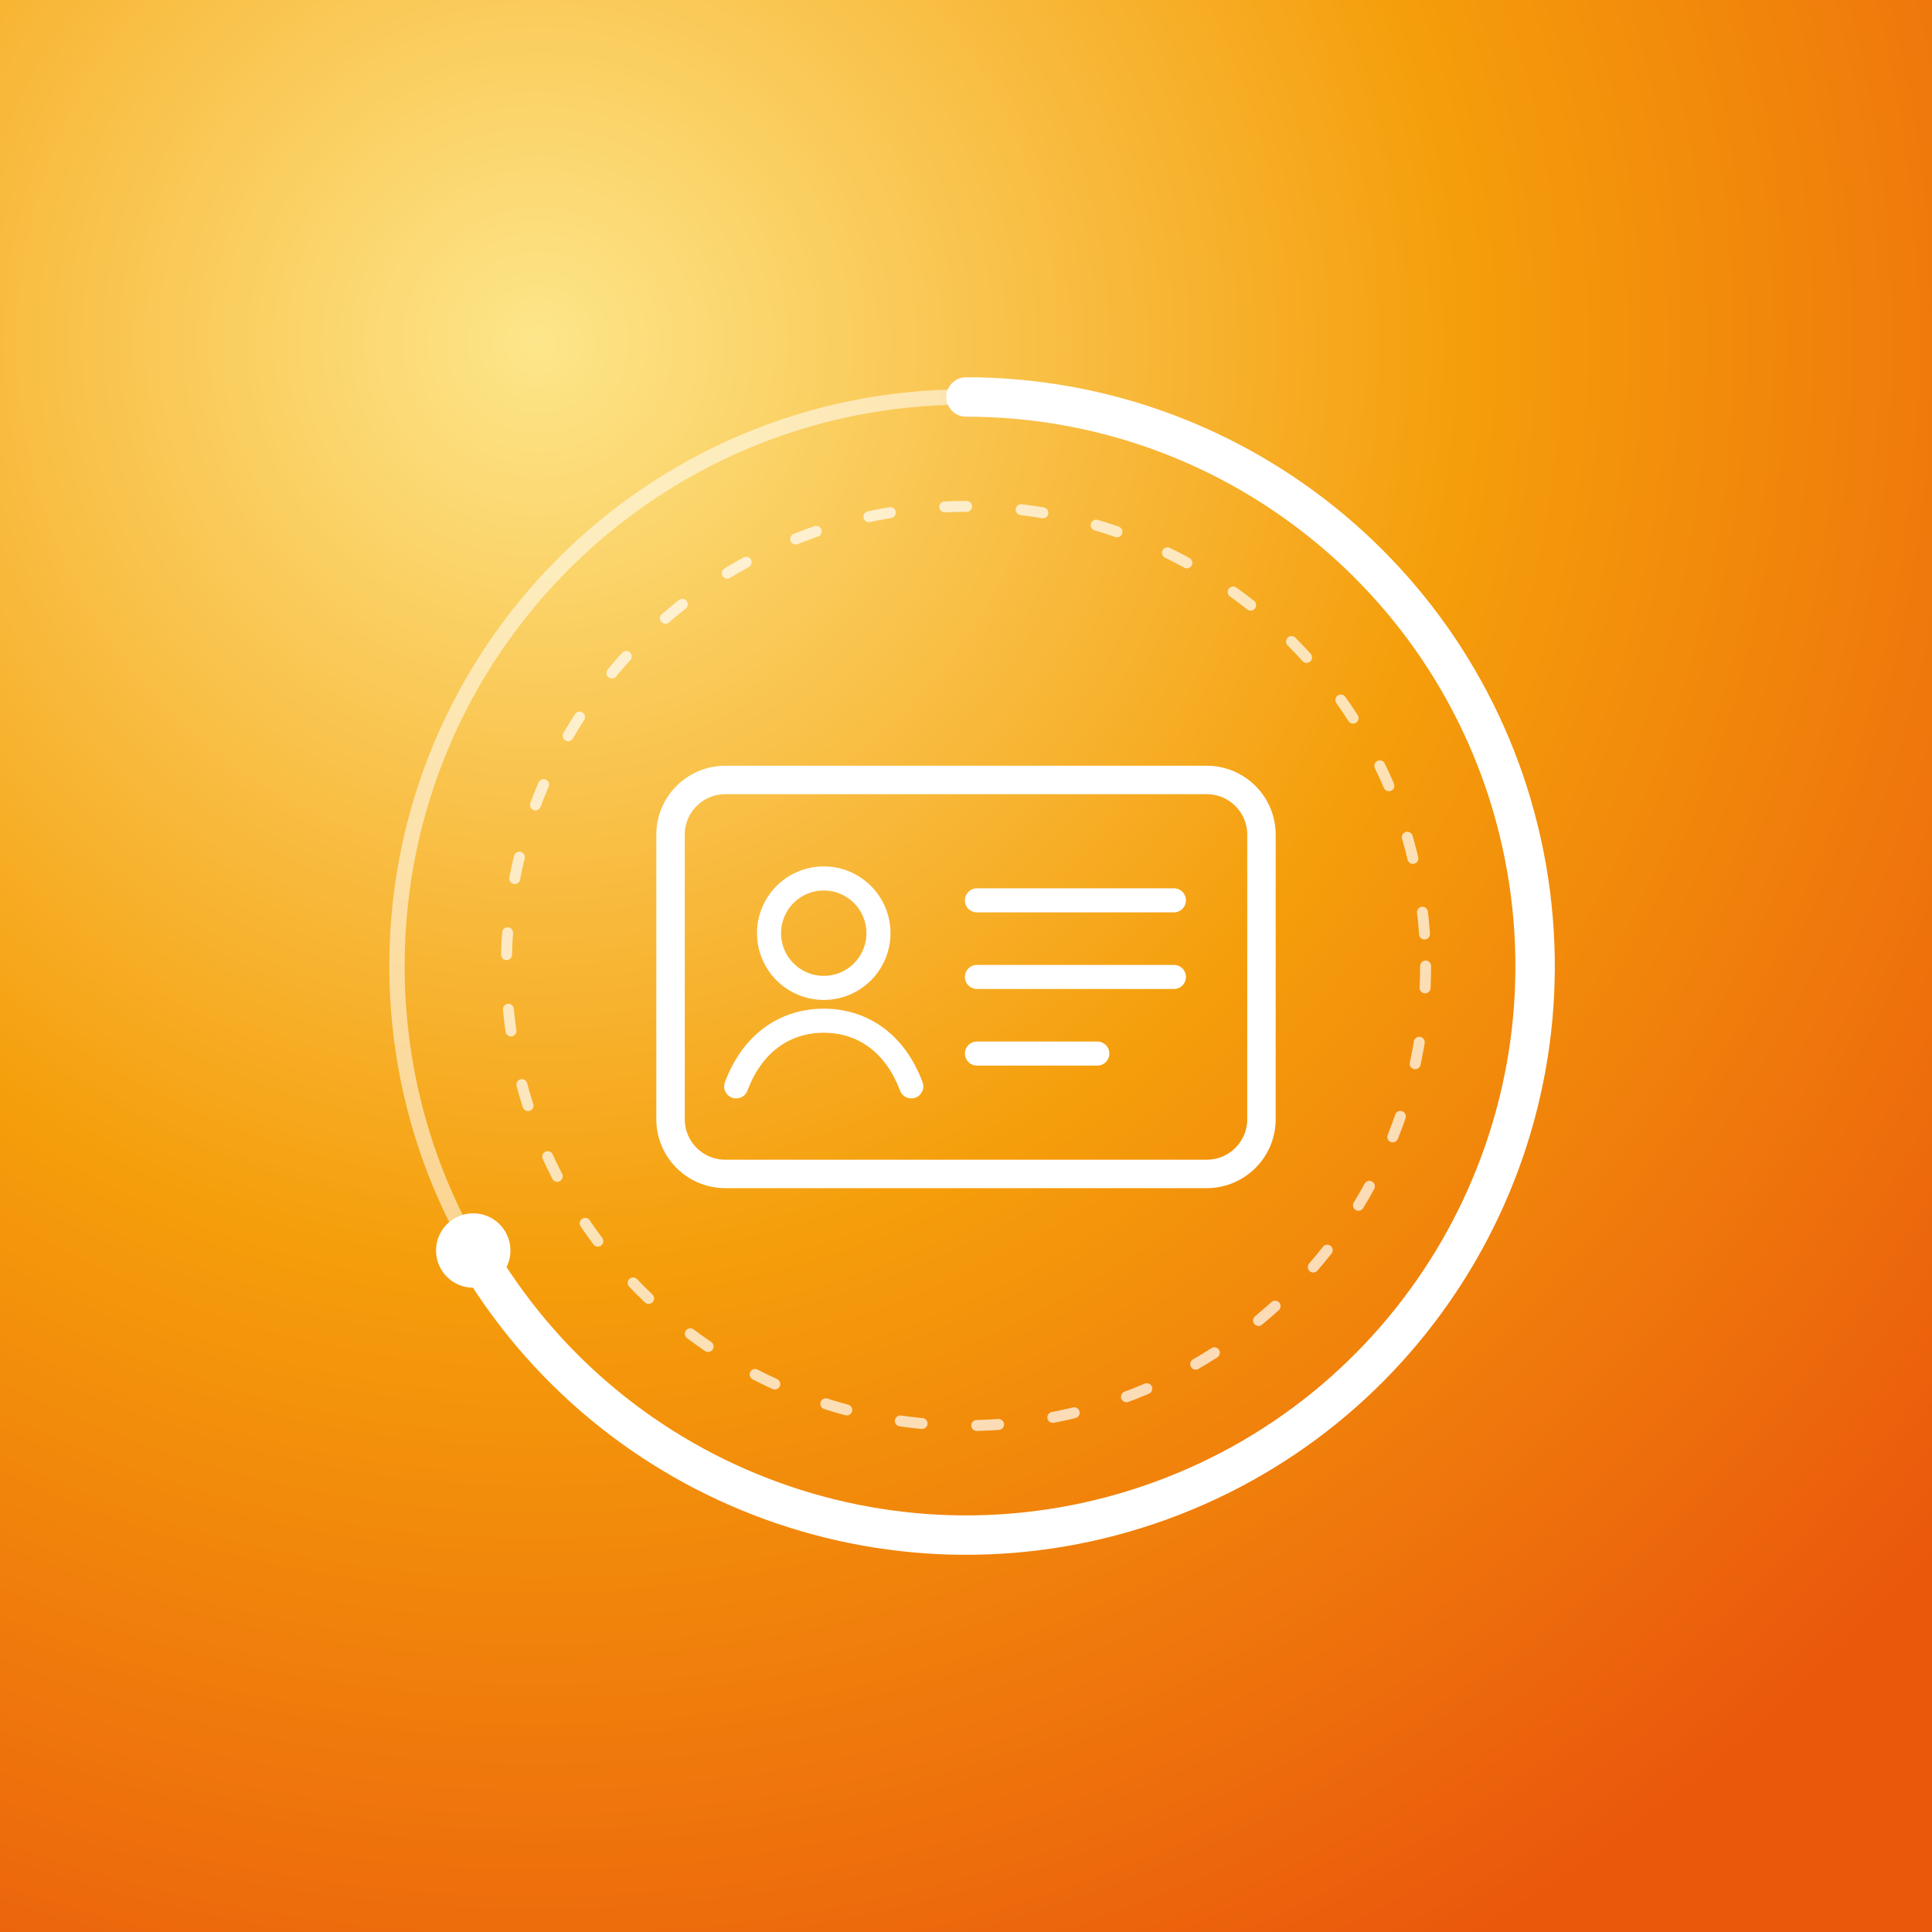
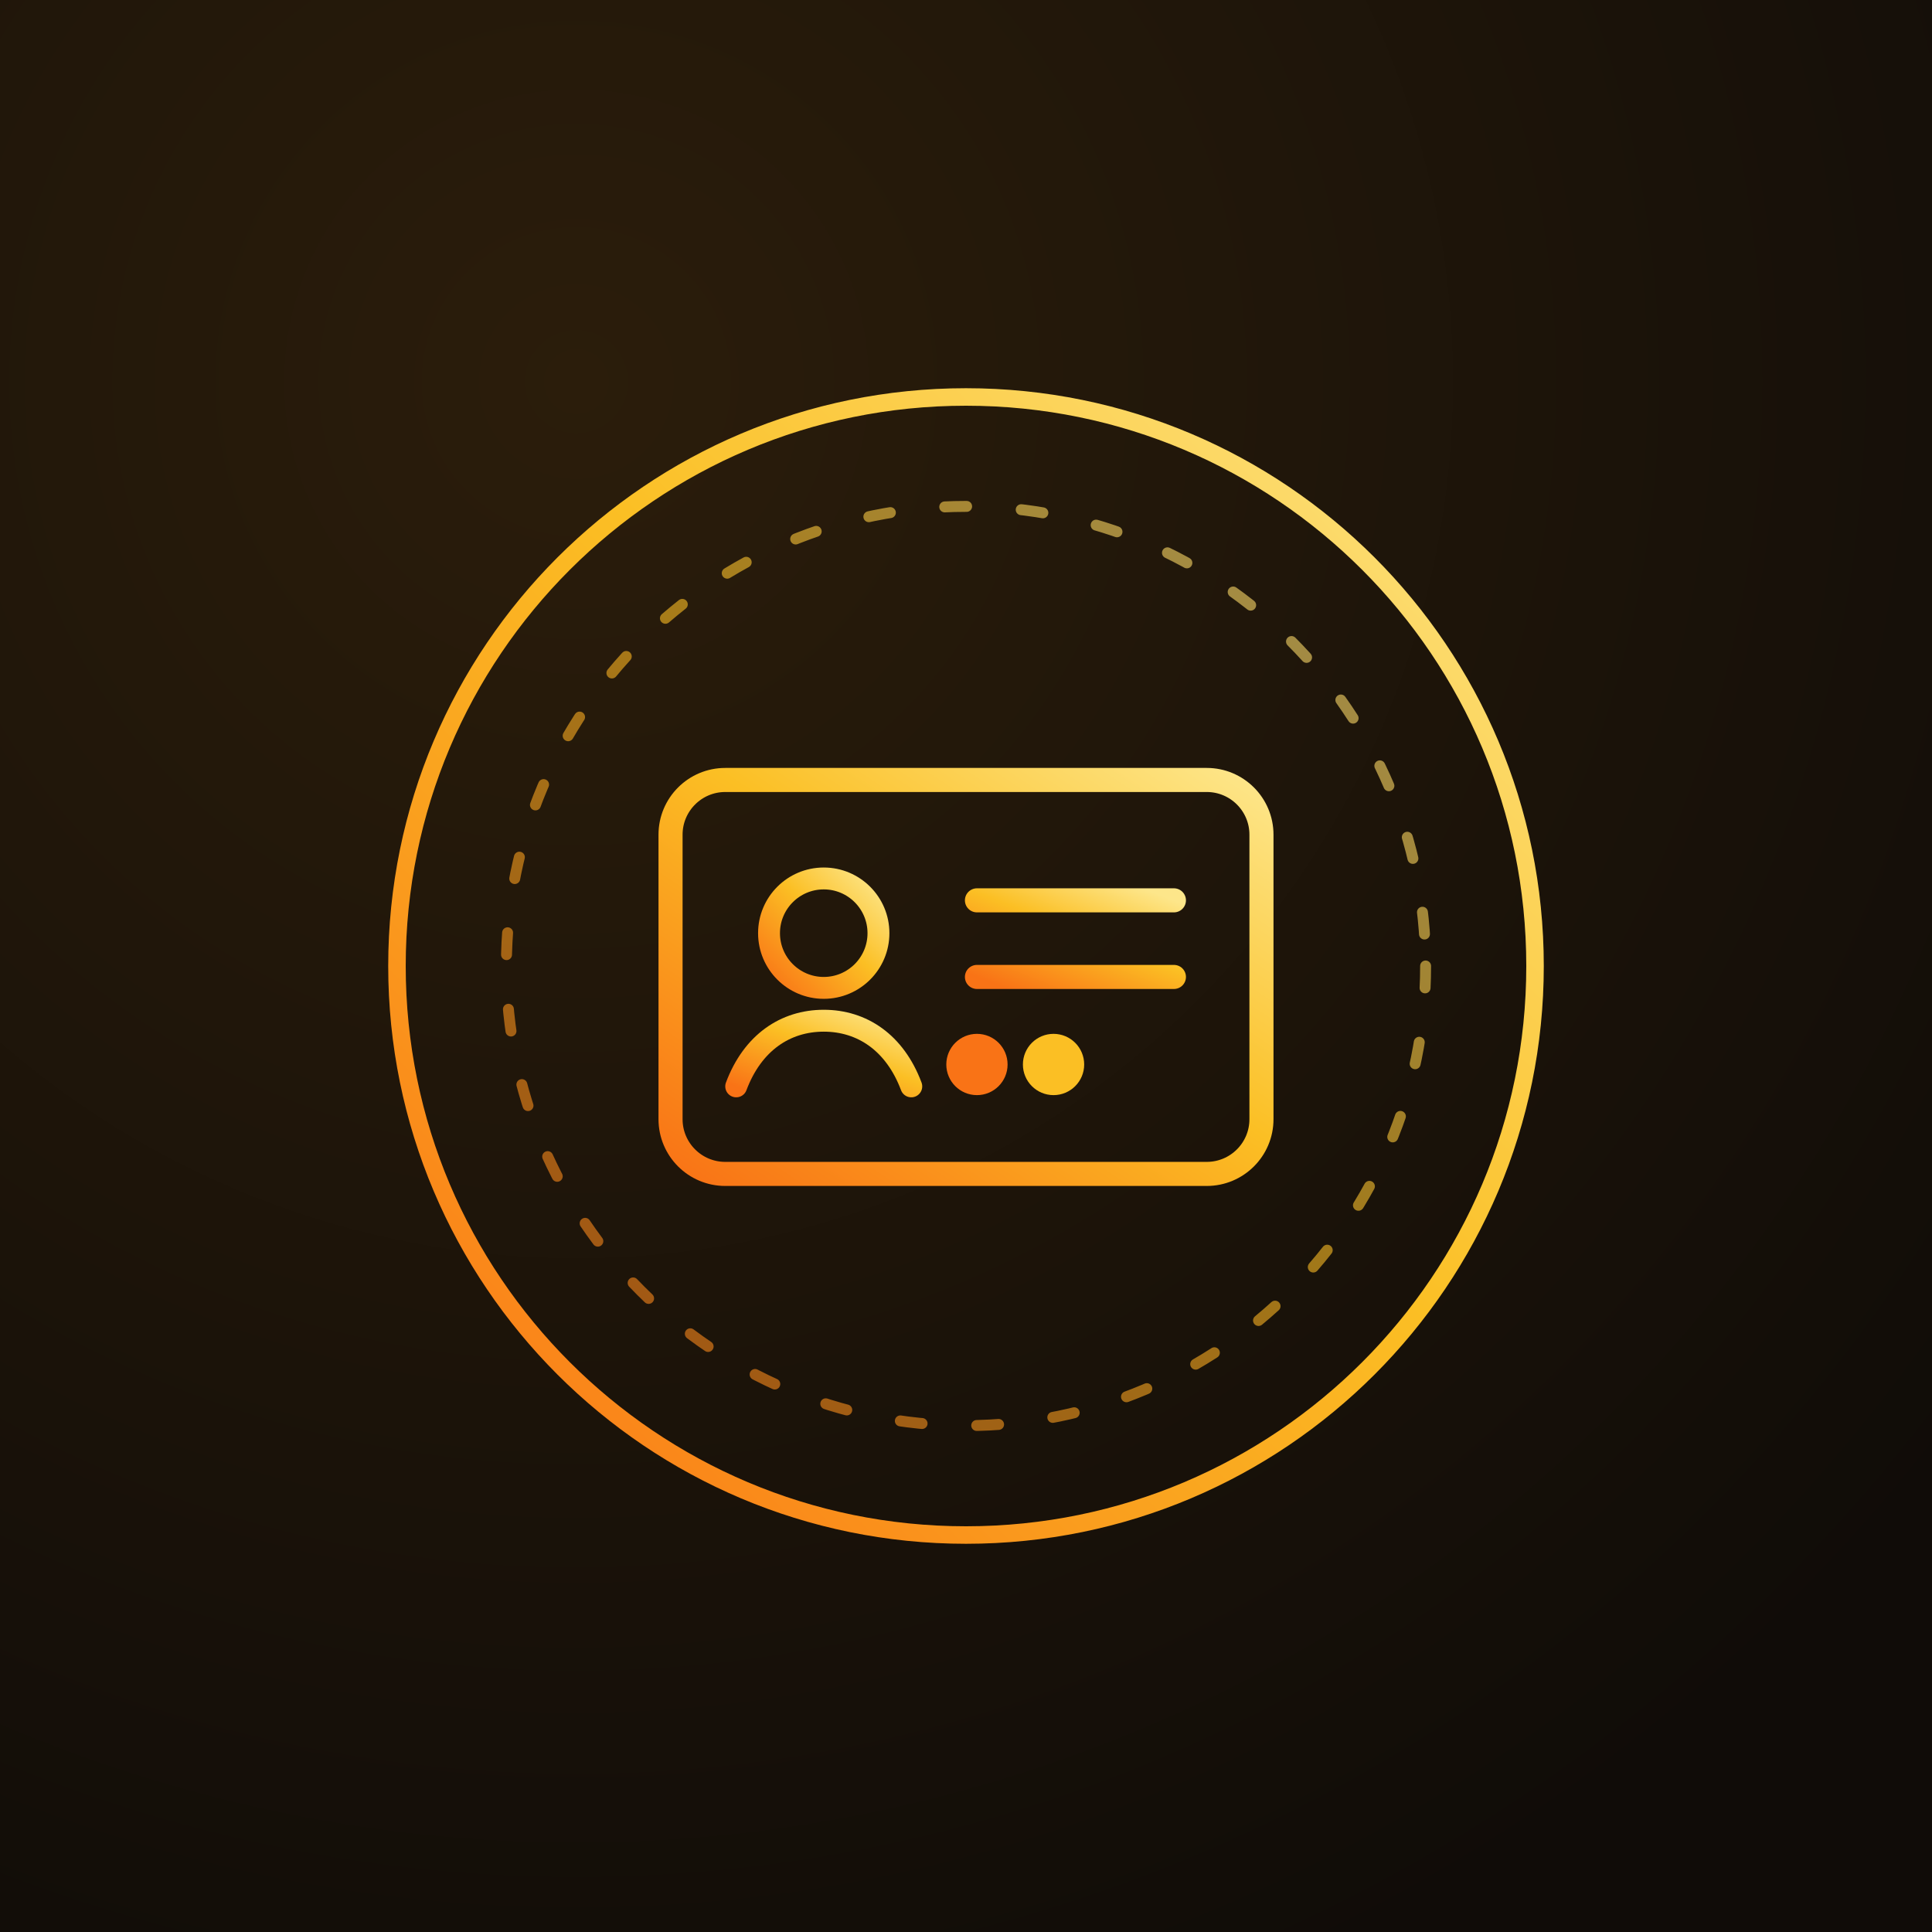
<svg xmlns="http://www.w3.org/2000/svg" viewBox="0 0 512 512">
  <defs>
-     <radialGradient id="bg" cx="28%" cy="18%" r="95%">
-       <stop offset="0" stop-color="#fde68a" />
-       <stop offset=".5" stop-color="#f59e0b" />
-       <stop offset="1" stop-color="#ea580c" />
+     <linearGradient id="g" x1="0" y1="1" x2="1" y2="0">
+       <stop offset="0" stop-color="#f97316" />
+       <stop offset=".55" stop-color="#fbbf24" />
+       <stop offset="1" stop-color="#fde68a" />
+     </linearGradient>
+     <radialGradient id="bg" cx="30%" cy="20%" r="90%">
+       <stop offset="0" stop-color="#2b1d0b" />
+       <stop offset="1" stop-color="#100c08" />
    </radialGradient>
  </defs>
  <rect width="512" height="512" fill="url(#bg)" />
-   <g transform="translate(256 256) scale(2.9) translate(-60 -60)" fill="none" stroke="#ffffff" stroke-linecap="round" stroke-linejoin="round">
-     <circle cx="60" cy="60" r="52" stroke-width="1.4" opacity=".55" />
-     <circle cx="60" cy="60" r="42" stroke-width="1" stroke-dasharray="2 5" opacity=".7" />
-     <path d="M60 8 A52 52 0 1 1 14.97 86" stroke-width="3.6" />
-     <circle cx="14.97" cy="86" r="3.4" fill="#ffffff" stroke="none" />
-     <rect x="33" y="43" width="54" height="36" rx="5" stroke-width="2.6" />
-     <circle cx="47" cy="57" r="5" stroke-width="2.2" />
-     <path d="M39 71c1.5-4 4.5-6 8-6s6.5 2 8 6" stroke-width="2.2" />
-     <path d="M61 54h18M61 61h18M61 68h11" stroke-width="2.2" />
+   <g transform="translate(256 256) scale(2.9) translate(-60 -60)" fill="none" stroke-linecap="round" stroke-linejoin="round">
+     <circle cx="60" cy="60" r="52" stroke="url(#g)" stroke-width="1.6" />
+     <circle cx="60" cy="60" r="42" stroke="url(#g)" stroke-width="1" stroke-dasharray="2 5" opacity=".6" />
+     <rect x="33" y="43" width="54" height="36" rx="5" stroke="url(#g)" stroke-width="2.2" />
+     <circle cx="47" cy="57" r="5" stroke="url(#g)" stroke-width="2" />
+     <path d="M39 71c1.5-4 4.5-6 8-6s6.5 2 8 6" stroke="url(#g)" stroke-width="2" />
+     <path d="M61 54h18M61 61h18" stroke="url(#g)" stroke-width="2.2" />
+     <circle cx="61" cy="69" r="2.8" fill="#f97316" stroke="none" />
+     <circle cx="68" cy="69" r="2.8" fill="#fbbf24" stroke="none" />
  </g>
</svg>
